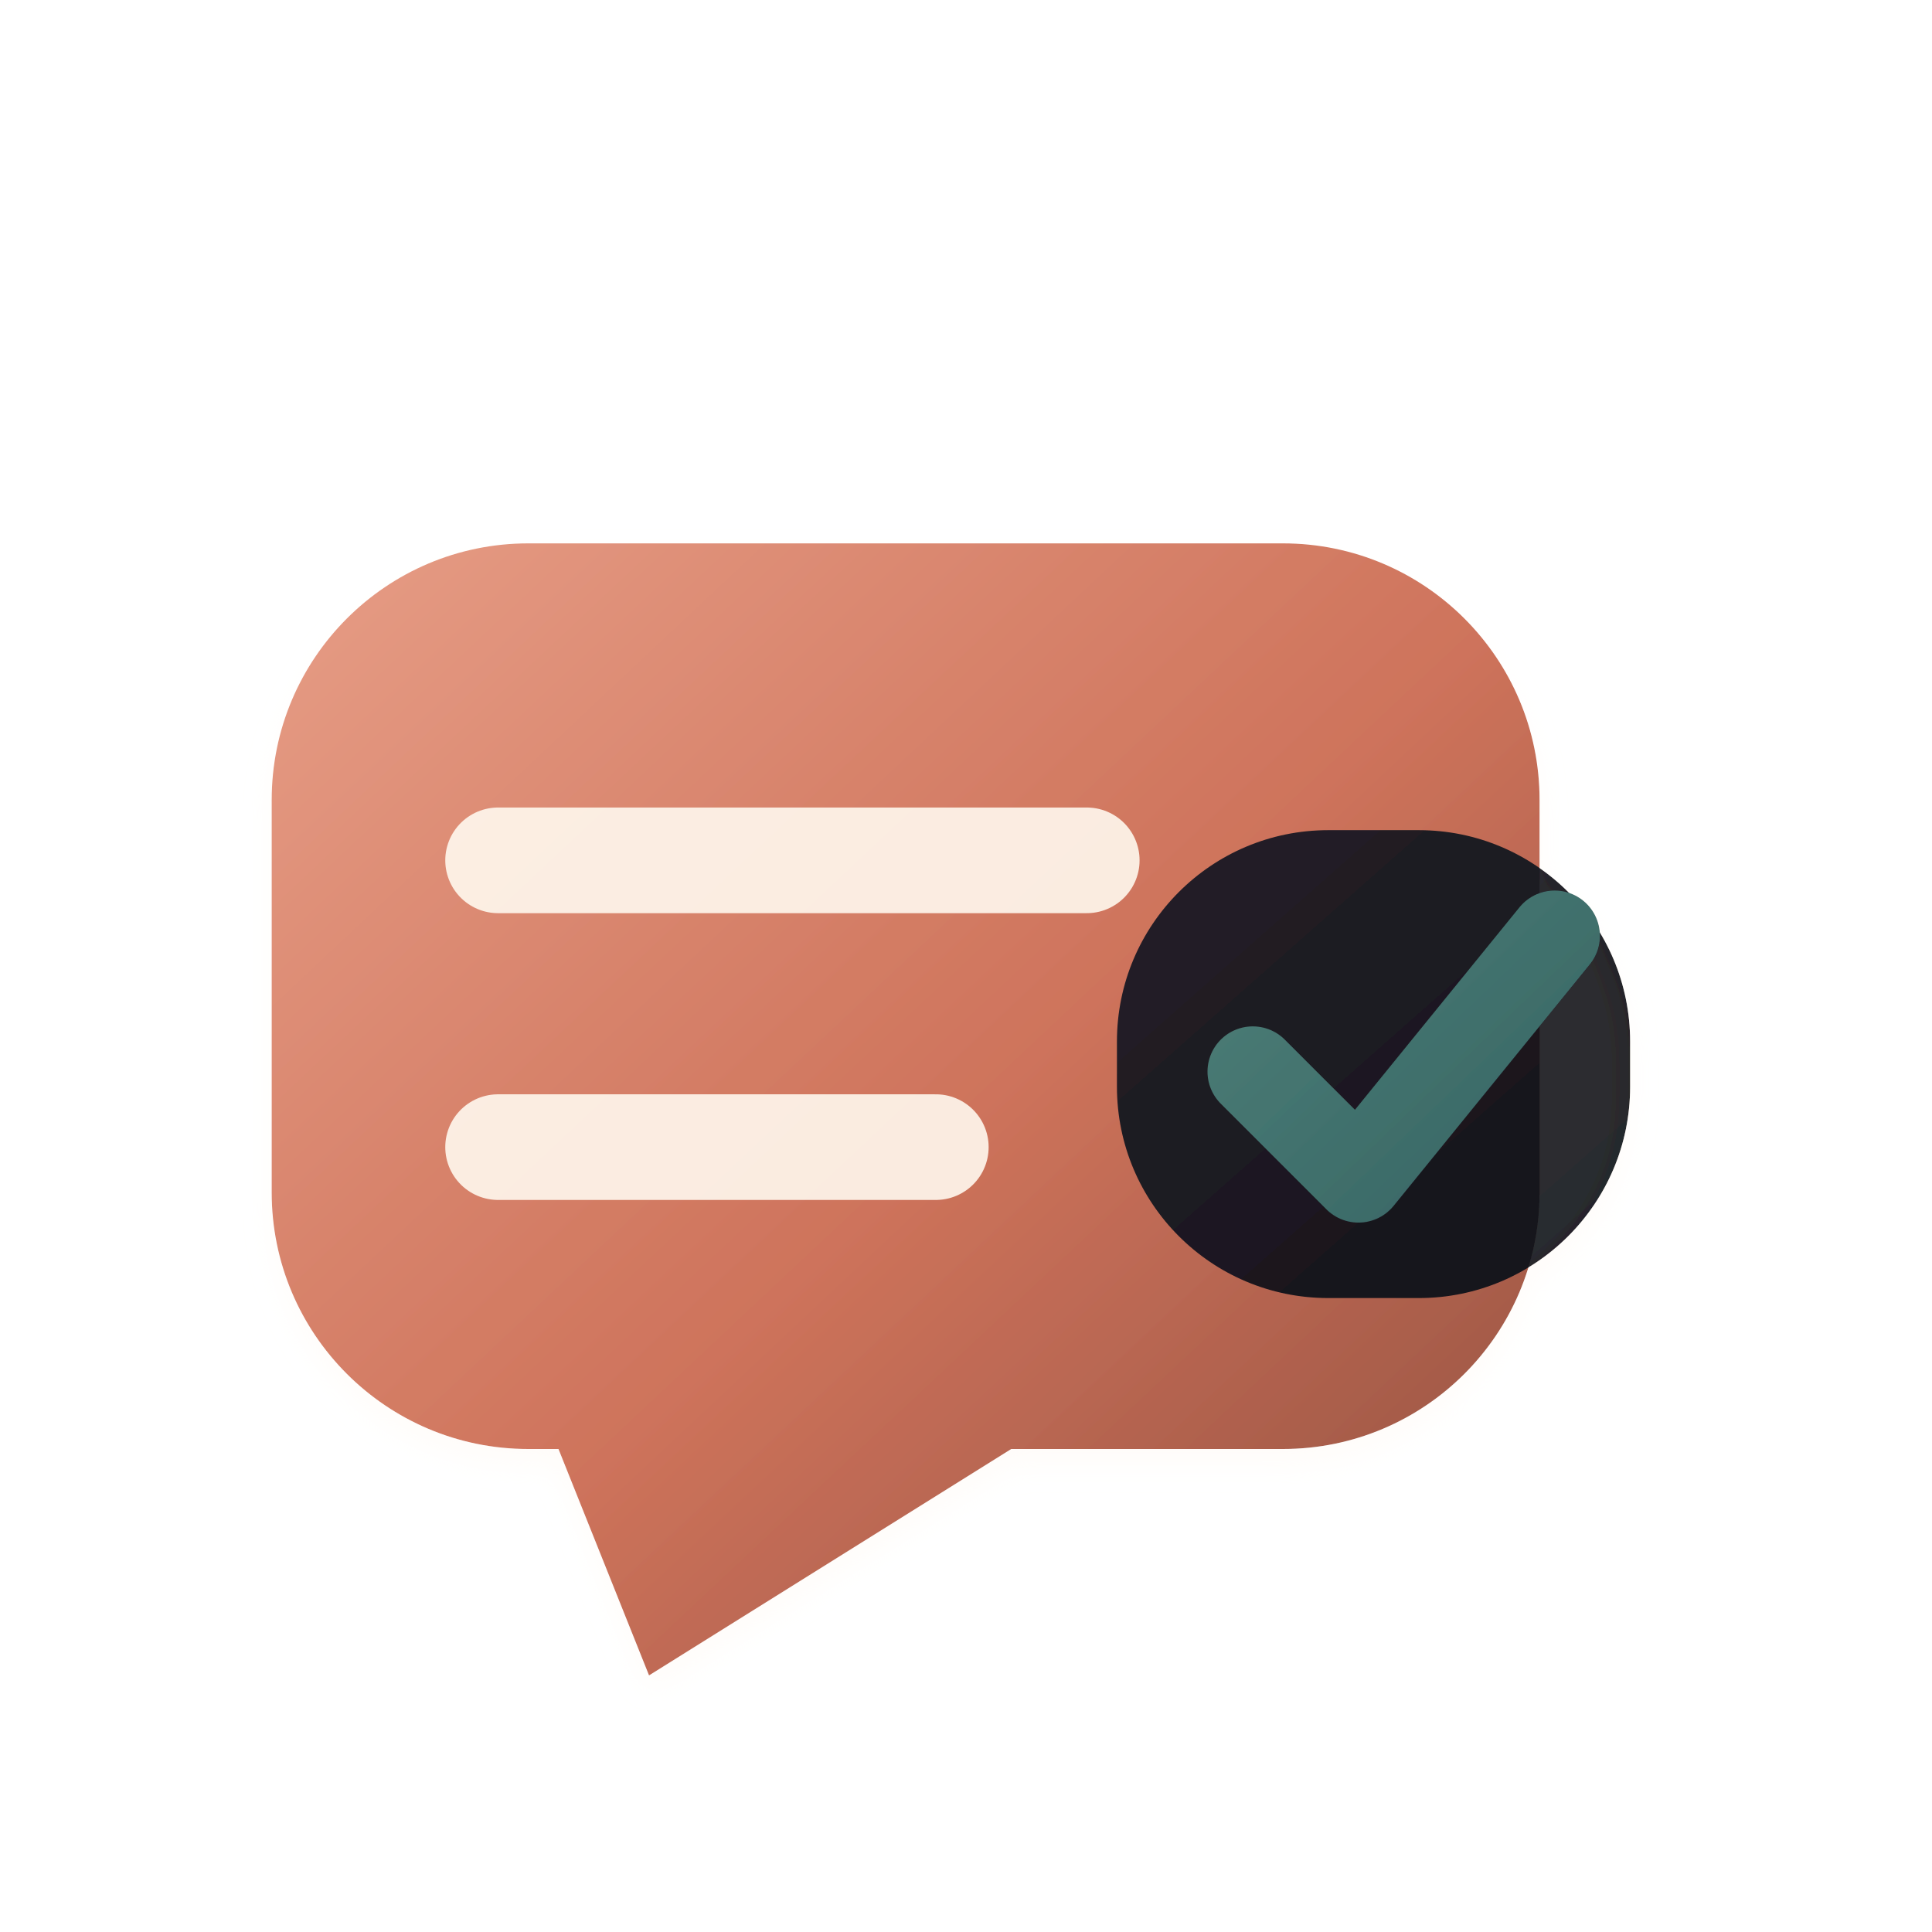
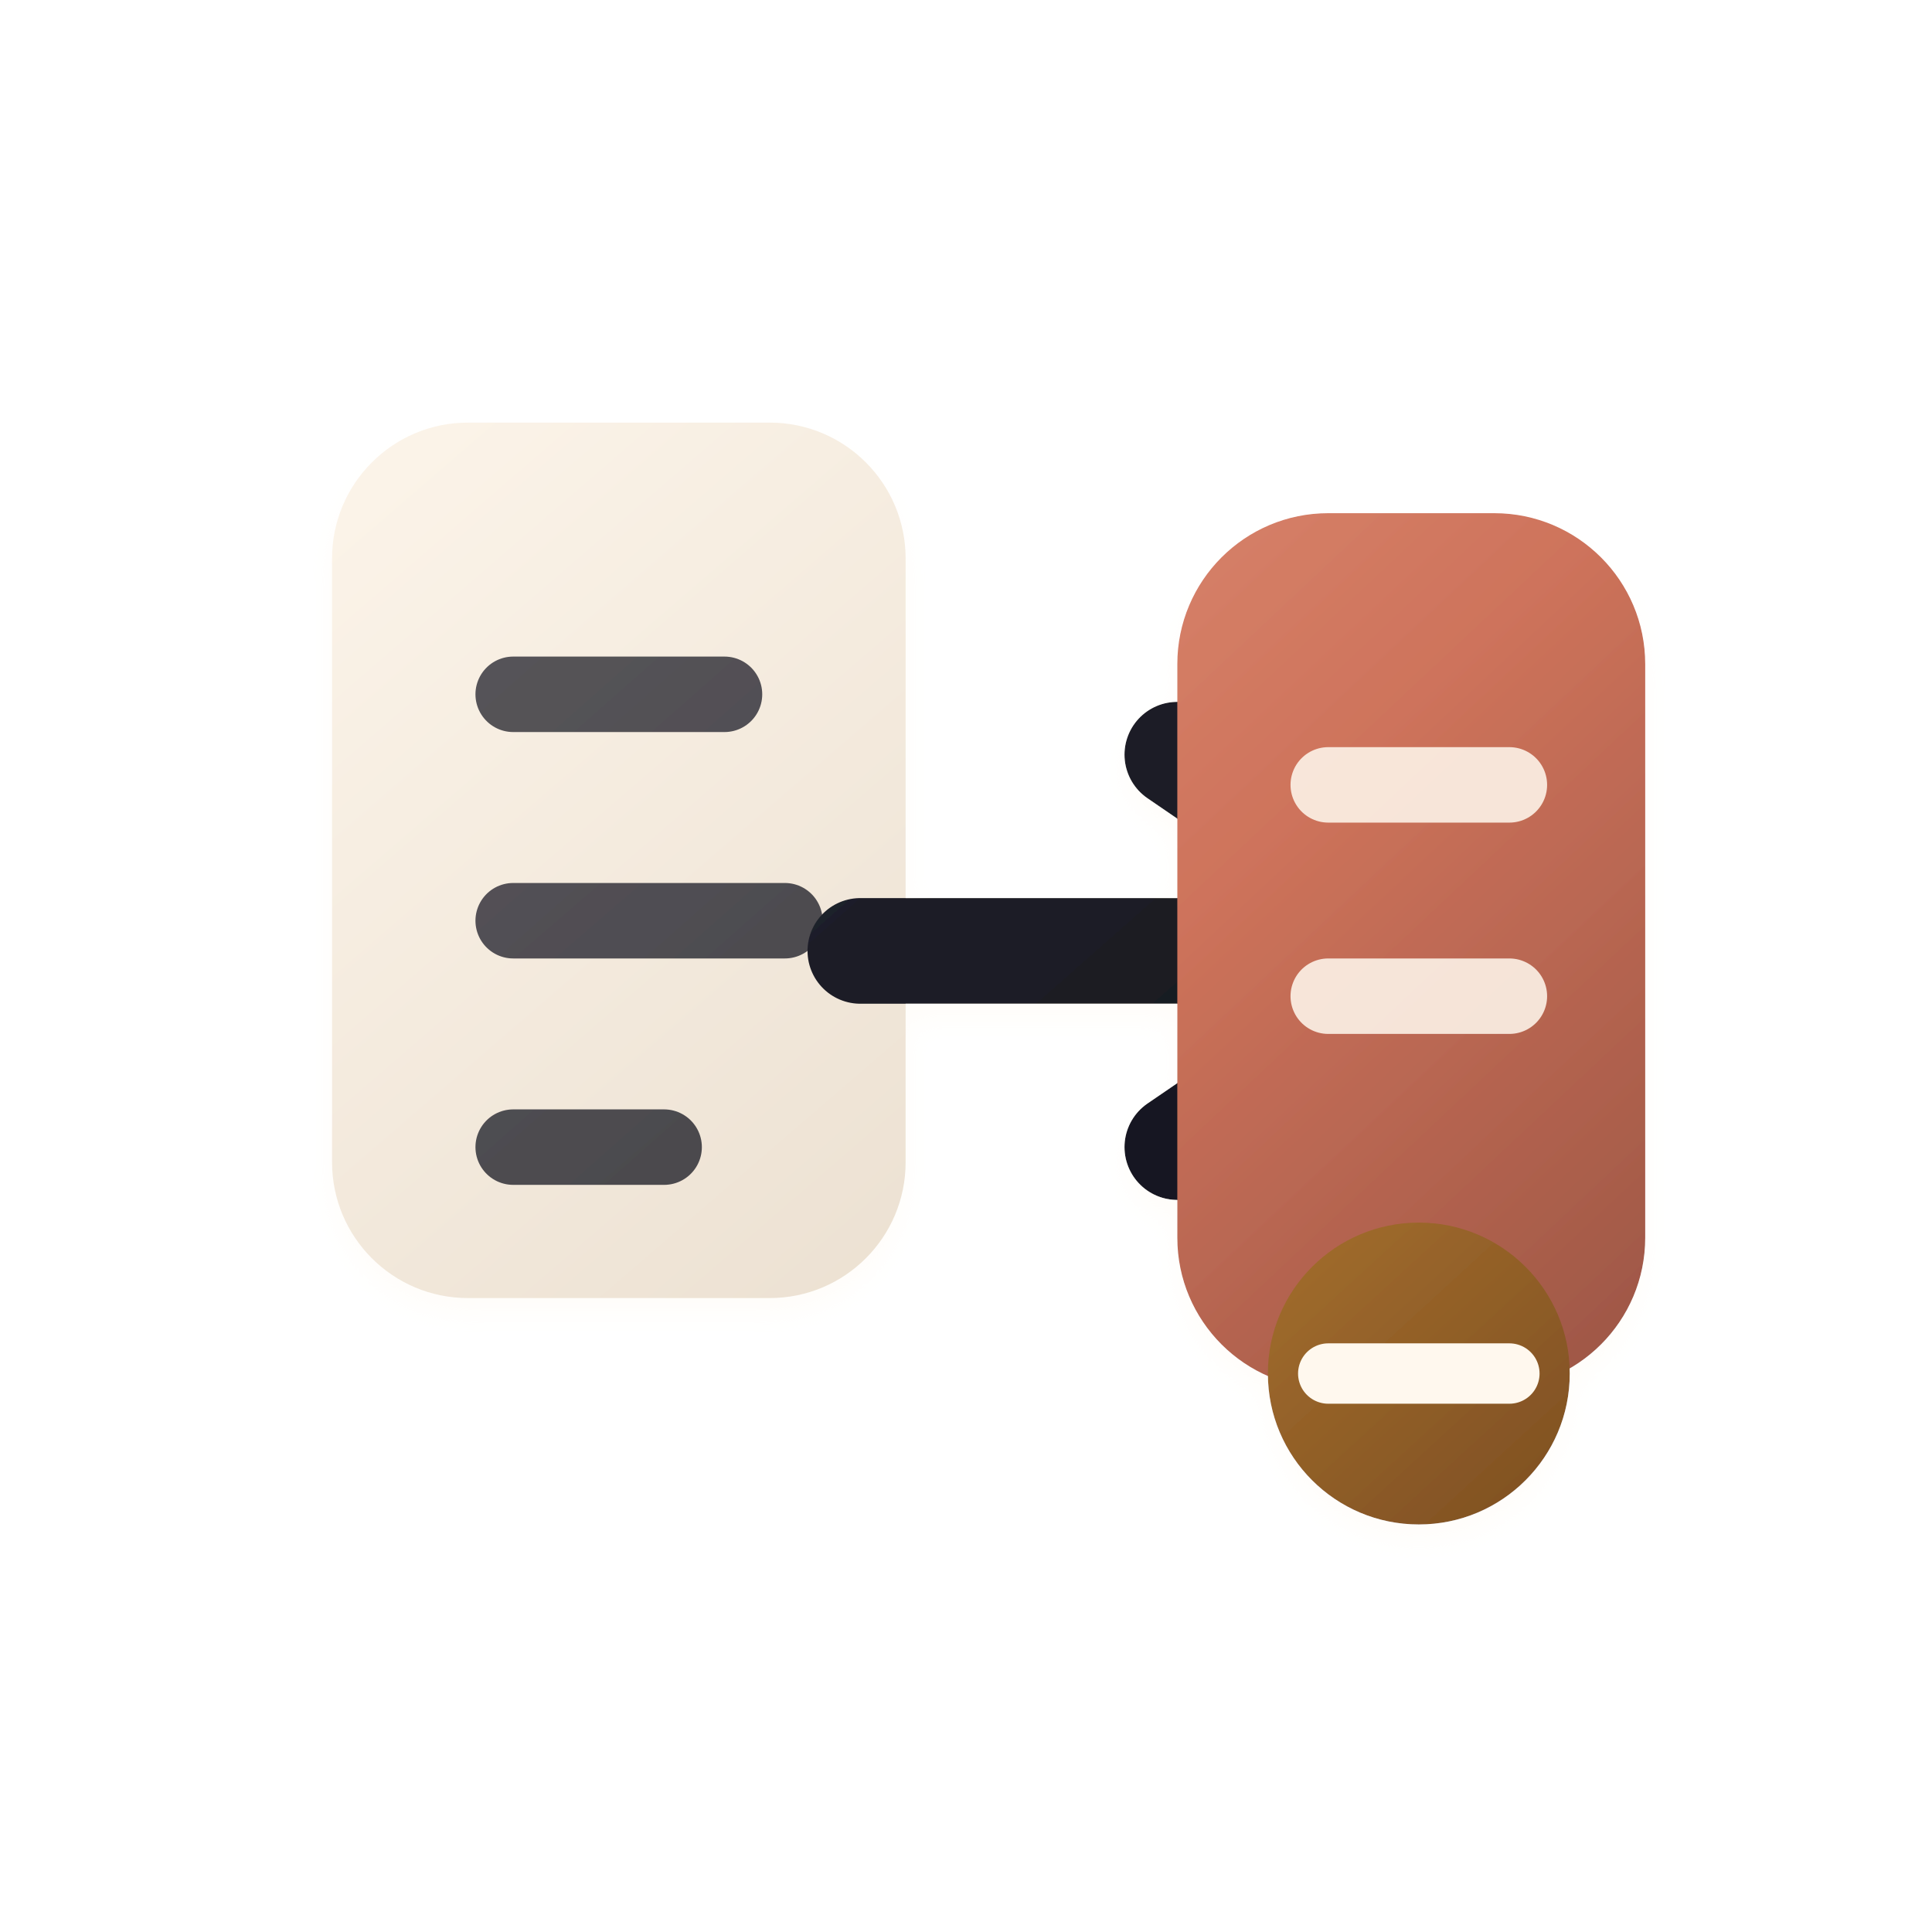
<svg xmlns="http://www.w3.org/2000/svg" viewBox="0 0 128 128" role="img" aria-label="Relay icon">
  <defs>
    <filter id="depth" x="-45%" y="-45%" width="190%" height="190%">
-       <feDropShadow dx="0" dy="8" stdDeviation="5" flood-color="#221a16" flood-opacity=".22" />
-       <feDropShadow dx="0" dy="1" stdDeviation="1" flood-color="#fff8ef" flood-opacity=".34" />
+       <feDropShadow dx="0" dy="8" stdDeviation="5" flood-color="#221a16" flood-opacity=".20" />
+       <feDropShadow dx="0" dy="1" stdDeviation="1" flood-color="#fff8ef" flood-opacity=".36" />
    </filter>
    <linearGradient id="paper" x1="20" y1="14" x2="108" y2="116" gradientUnits="userSpaceOnUse">
      <stop stop-color="#fff8ee" />
      <stop offset="1" stop-color="#dfd1bf" />
    </linearGradient>
    <linearGradient id="ink" x1="18" y1="14" x2="108" y2="116" gradientUnits="userSpaceOnUse">
      <stop stop-color="#31313b" />
      <stop offset="1" stop-color="#080911" />
    </linearGradient>
    <linearGradient id="coral" x1="18" y1="16" x2="110" y2="114" gradientUnits="userSpaceOnUse">
      <stop stop-color="#eda891" />
      <stop offset=".55" stop-color="#ce735b" />
      <stop offset="1" stop-color="#884a3c" />
    </linearGradient>
    <linearGradient id="rose" x1="18" y1="16" x2="108" y2="116" gradientUnits="userSpaceOnUse">
      <stop stop-color="#e4a4ad" />
      <stop offset=".55" stop-color="#ba6c84" />
      <stop offset="1" stop-color="#6f425b" />
    </linearGradient>
    <linearGradient id="teal" x1="16" y1="16" x2="108" y2="112" gradientUnits="userSpaceOnUse">
      <stop stop-color="#83aaa0" />
      <stop offset=".55" stop-color="#4f827a" />
      <stop offset="1" stop-color="#244d52" />
    </linearGradient>
    <linearGradient id="blue" x1="18" y1="16" x2="108" y2="112" gradientUnits="userSpaceOnUse">
-       <stop stop-color="#7891b7" />
-       <stop offset=".56" stop-color="#496c9a" />
-       <stop offset="1" stop-color="#1e2d55" />
+       <stop stop-color="#7fa2d4" />
+       <stop offset=".52" stop-color="#456fa8" />
+       <stop offset="1" stop-color="#172d61" />
    </linearGradient>
    <linearGradient id="gold" x1="20" y1="16" x2="108" y2="112" gradientUnits="userSpaceOnUse">
      <stop stop-color="#f0c763" />
      <stop offset=".55" stop-color="#be8434" />
      <stop offset="1" stop-color="#6e421e" />
    </linearGradient>
  </defs>
  <g filter="url(#depth)">
-     <rect x="18" y="36" width="84" height="60" rx="17" fill="url(#coral)" />
-     <path d="M37 96h30l-24 15z" fill="url(#coral)" />
-     <path d="M33 57h39M33 76h29" stroke="#fff8ee" stroke-width="7" stroke-linecap="round" opacity=".9" />
-     <rect x="74" y="55" width="34" height="31" rx="14" fill="url(#ink)" opacity=".96" />
-     <path d="M83 71l7 7 13-16" fill="none" stroke="url(#teal)" stroke-width="6" stroke-linecap="round" stroke-linejoin="round" />
+     <rect x="22" y="28" width="38" height="58" rx="9" fill="url(#paper)" />
+     <path d="M34 46h14M34 61h18M34 76h10" stroke="url(#ink)" stroke-width="5" stroke-linecap="round" opacity=".78" />
+     <path d="M57 63h28" stroke="url(#ink)" stroke-width="7" stroke-linecap="round" />
+     <path d="M78 50l19 13-19 13" fill="none" stroke="url(#ink)" stroke-width="7" stroke-linecap="round" stroke-linejoin="round" />
+     <rect x="78" y="34" width="31" height="58" rx="10" fill="url(#coral)" />
+     <path d="M88 52h12M88 66h12" stroke="#fff8ee" stroke-width="5" stroke-linecap="round" opacity=".86" />
+     <circle cx="94" cy="91" r="10" fill="url(#gold)" />
+     <path d="M88 91h12" stroke="#fff8ee" stroke-width="4" stroke-linecap="round" />
  </g>
</svg>
